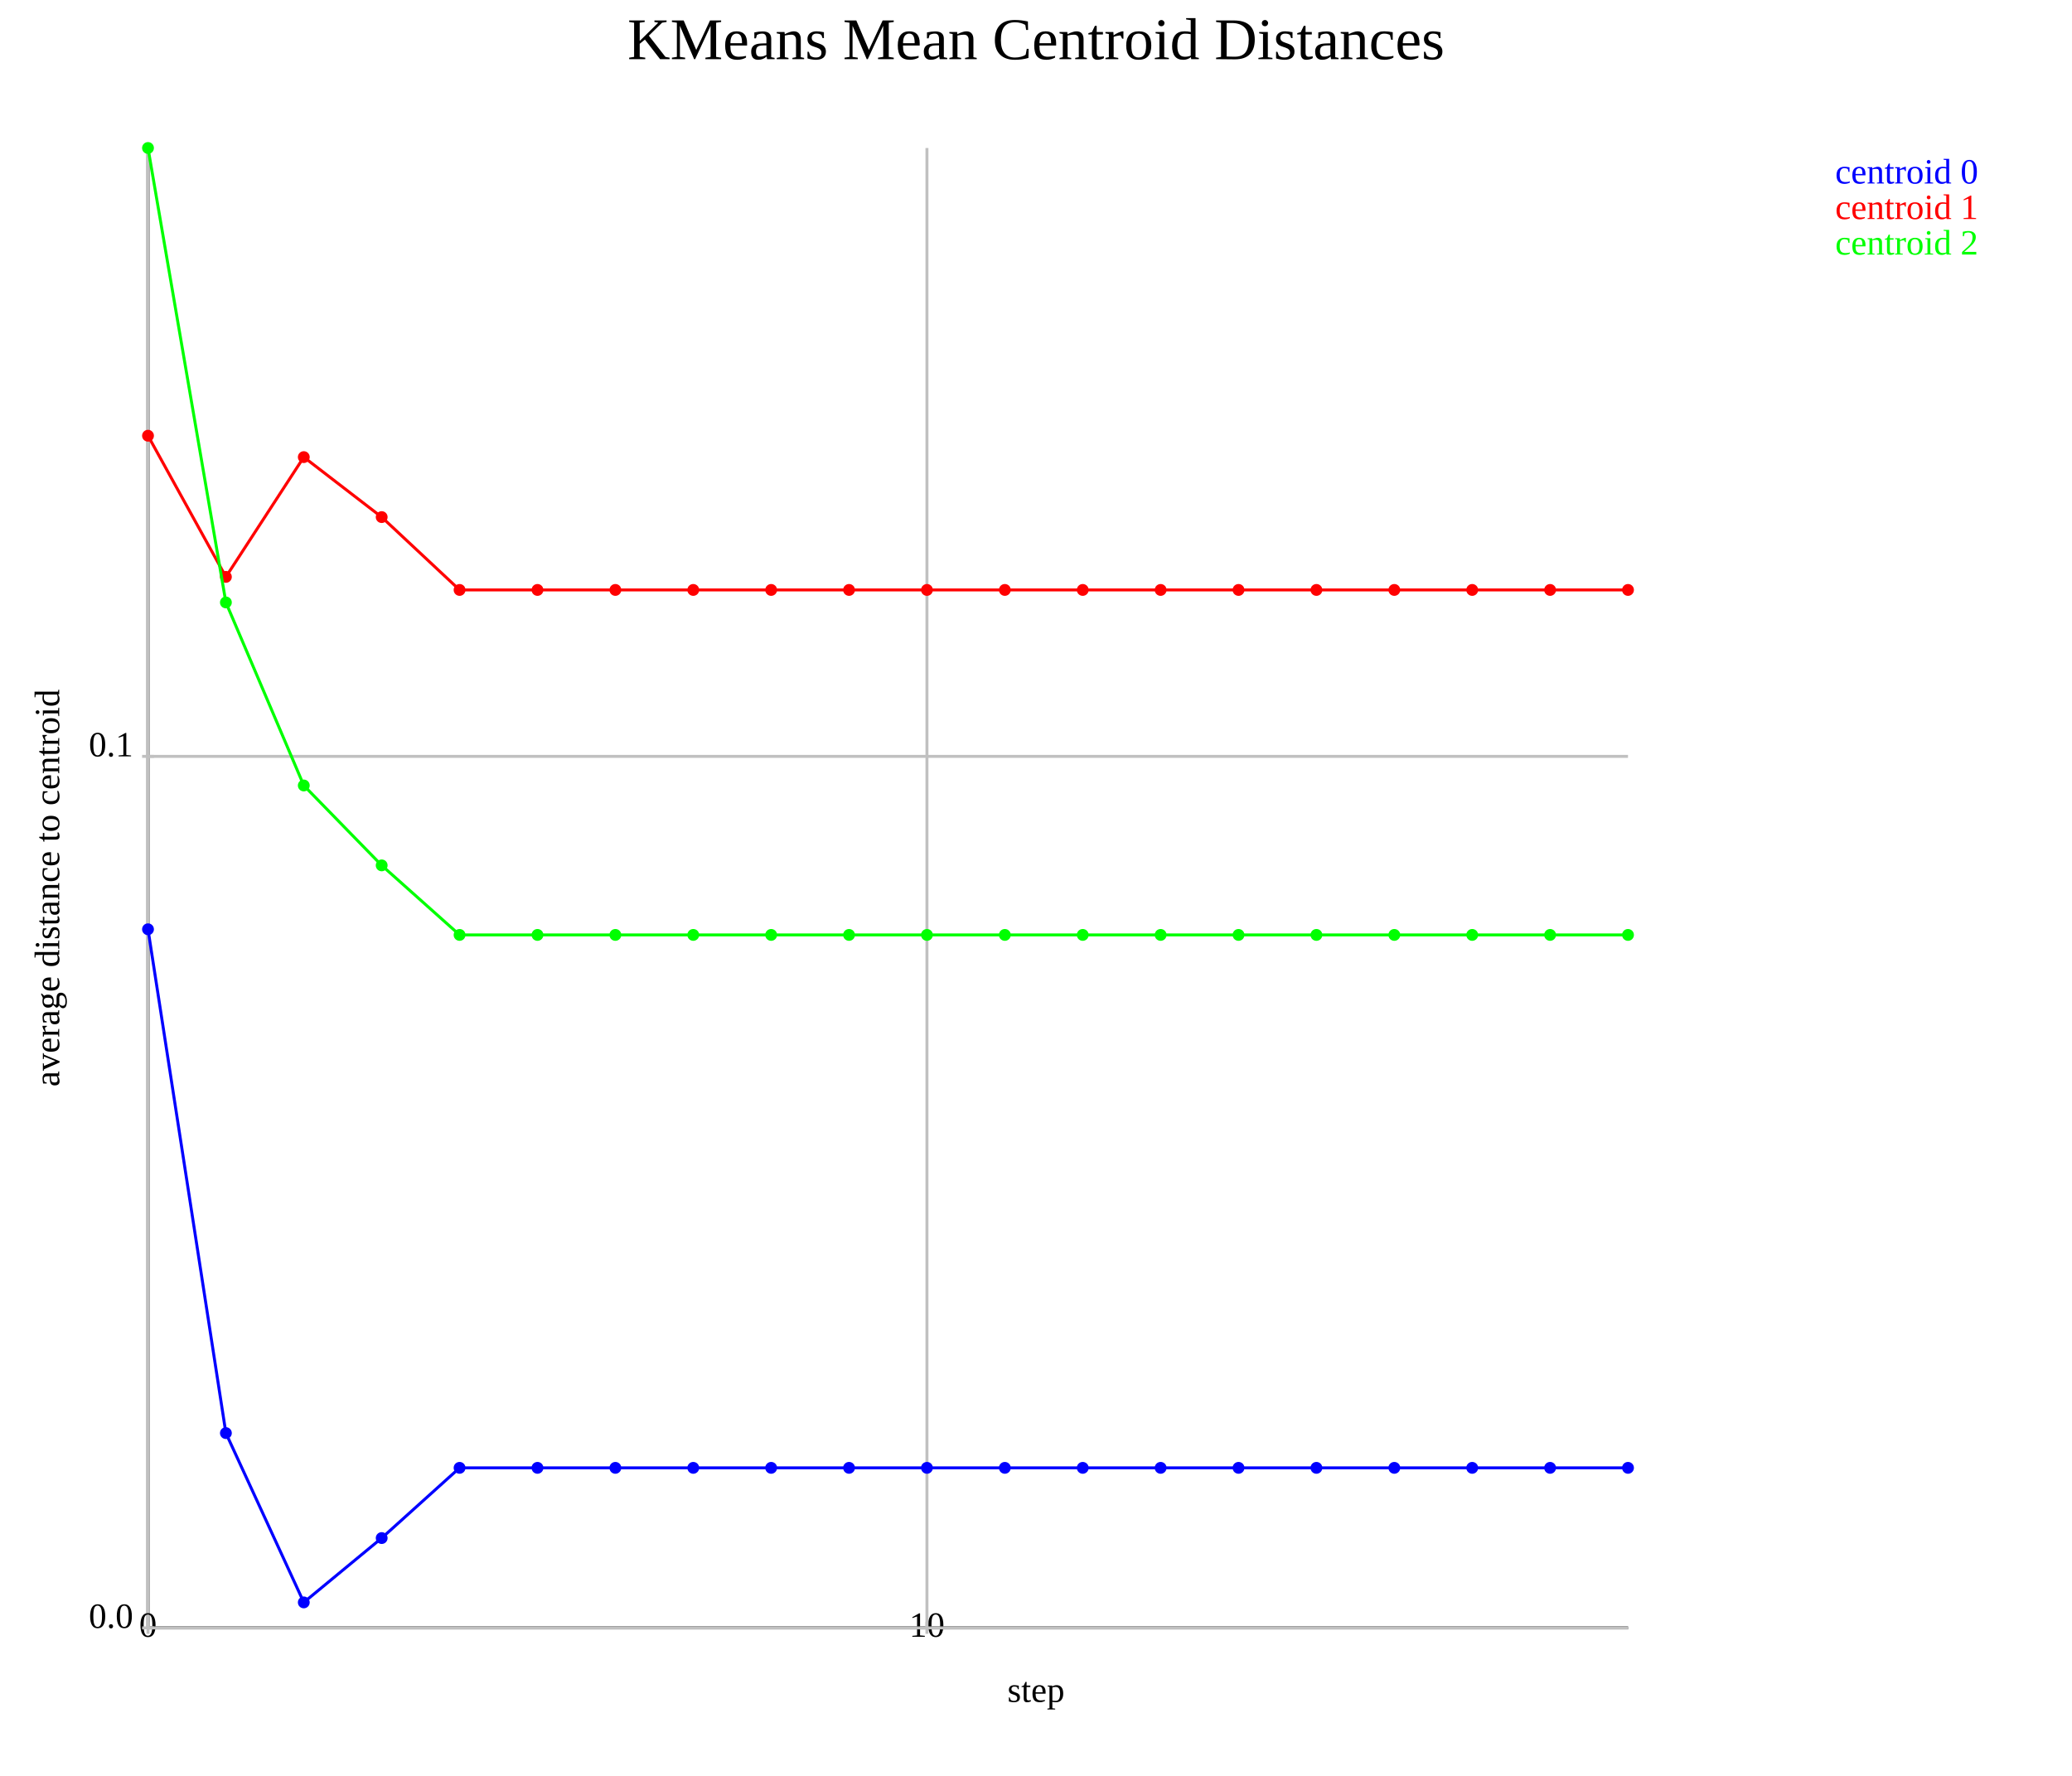
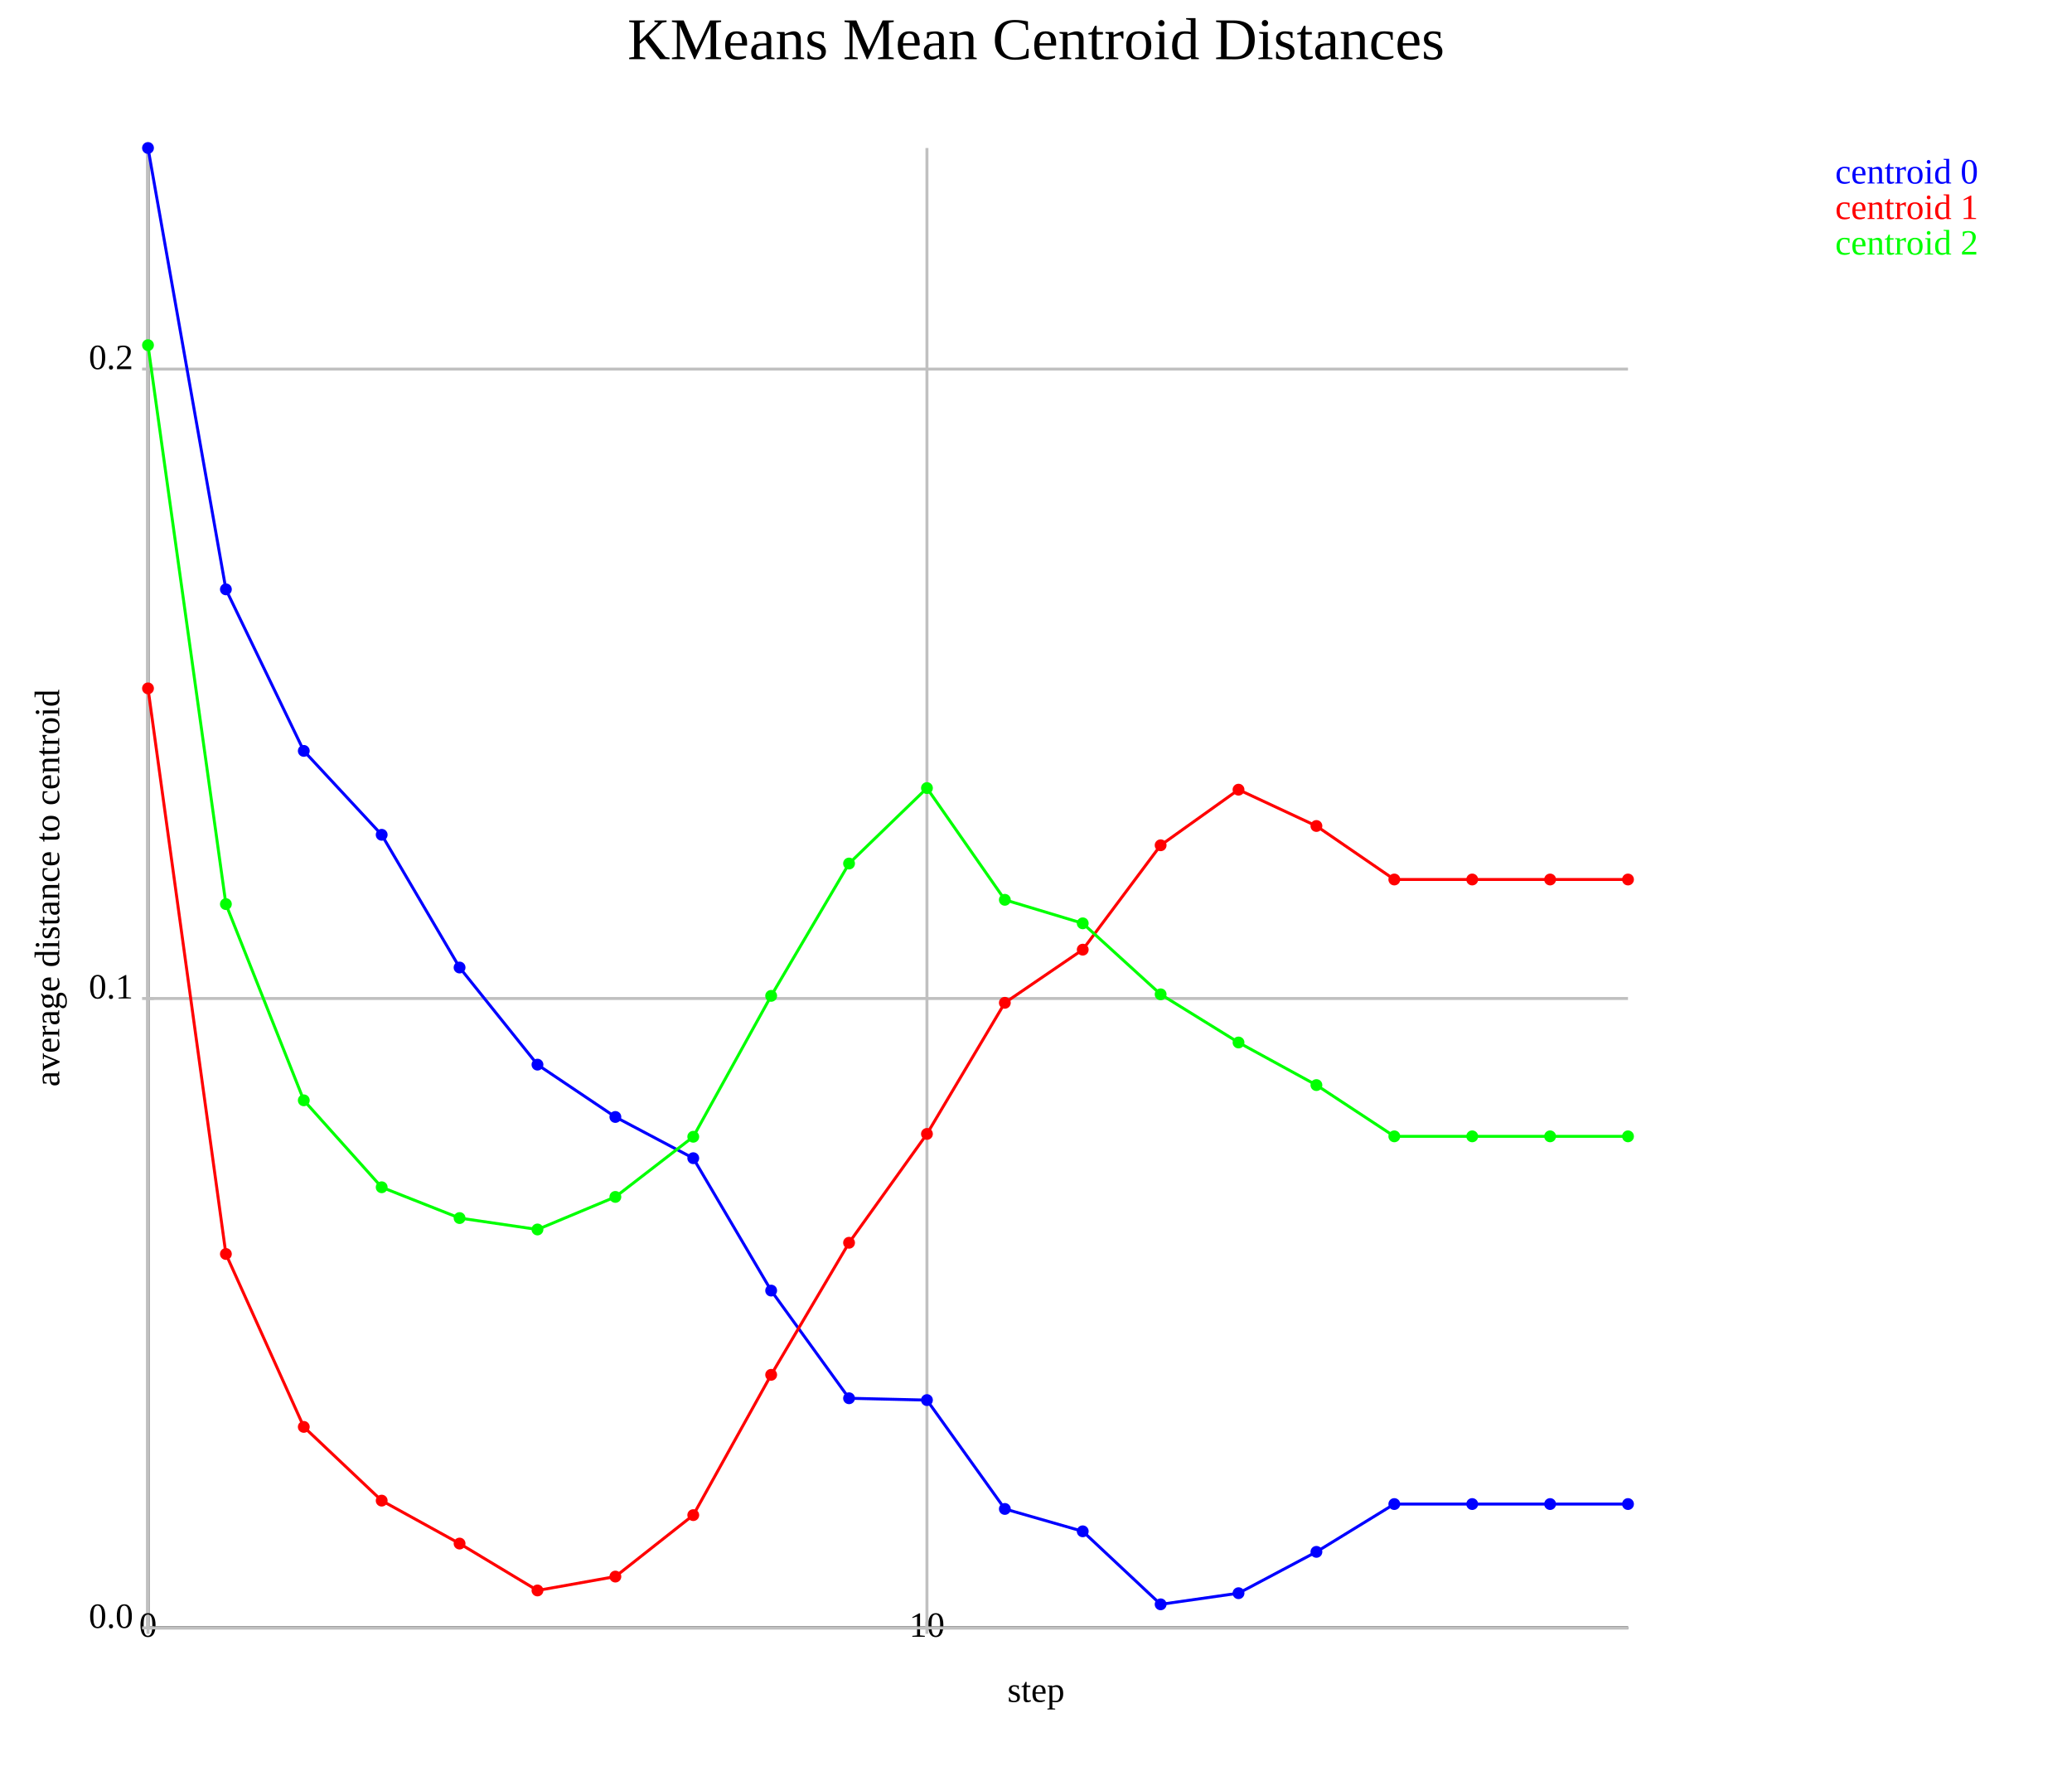
<svg xmlns="http://www.w3.org/2000/svg" version="1.1" width="700.0" height="600.0">
  <line x1="50.0" y1="550.0" x2="550.0" y2="550.0" stroke="rgb(0,0,0)" stroke-width="1" />
  <line x1="50.0" y1="550.0" x2="50.0" y2="50.0" stroke="rgb(0,0,0)" stroke-width="1" />
  <line x1="50.0" y1="550.0" x2="50.0" y2="50.0" stroke="rgb(192,192,192)" stroke-width="1" />
  <text text-anchor="middle" alignment-baseline="hanging" x="50.0" y="553.0" fill="rgb(0,0,0)" font-size="12.0">0</text>
  <line x1="50.0" y1="548.0" x2="50.0" y2="552.0" stroke="rgb(192,192,192)" stroke-width="1" />
  <line x1="313.158" y1="550.0" x2="313.158" y2="50.0" stroke="rgb(192,192,192)" stroke-width="1" />
  <text text-anchor="middle" alignment-baseline="hanging" x="313.158" y="553.0" fill="rgb(0,0,0)" font-size="12.0">10</text>
  <line x1="313.158" y1="548.0" x2="313.158" y2="552.0" stroke="rgb(192,192,192)" stroke-width="1" />
  <line x1="50.0" y1="550.0" x2="550.0" y2="550.0" stroke="rgb(192,192,192)" stroke-width="1" />
  <text text-anchor="end" alignment-baseline="middle" x="45.0" y="550.0" font-size="12.0">0.0</text>
  <line x1="48.0" y1="550.0" x2="52.0" y2="550.0" stroke="rgb(192,192,192)" stroke-width="1" />
-   <line x1="50.0" y1="255.55" x2="550.0" y2="255.55" stroke="rgb(192,192,192)" stroke-width="1" />
-   <text text-anchor="end" alignment-baseline="middle" x="45.0" y="255.55" font-size="12.0">0.1</text>
-   <line x1="48.0" y1="255.55" x2="52.0" y2="255.55" stroke="rgb(192,192,192)" stroke-width="1" />
-   <polyline points="50.0,313.968 76.316,484.186 102.632,541.386 128.947,519.65 155.263,495.929 181.579,495.929 207.895,495.929 234.211,495.929 260.526,495.929 286.842,495.929 313.158,495.929 339.474,495.929 365.789,495.929 392.105,495.929 418.421,495.929 444.737,495.929 471.053,495.929 497.368,495.929 523.684,495.929 550.0,495.929" fill="none" stroke="rgb(0,0,255)" stroke-width="1" />
-   <circle cx="50.0" cy="313.968" r="2" fill="rgb(0,0,255)" />
-   <circle cx="76.316" cy="484.186" r="2" fill="rgb(0,0,255)" />
-   <circle cx="102.632" cy="541.386" r="2" fill="rgb(0,0,255)" />
-   <circle cx="128.947" cy="519.65" r="2" fill="rgb(0,0,255)" />
-   <circle cx="155.263" cy="495.929" r="2" fill="rgb(0,0,255)" />
-   <circle cx="181.579" cy="495.929" r="2" fill="rgb(0,0,255)" />
-   <circle cx="207.895" cy="495.929" r="2" fill="rgb(0,0,255)" />
-   <circle cx="234.211" cy="495.929" r="2" fill="rgb(0,0,255)" />
-   <circle cx="260.526" cy="495.929" r="2" fill="rgb(0,0,255)" />
-   <circle cx="286.842" cy="495.929" r="2" fill="rgb(0,0,255)" />
-   <circle cx="313.158" cy="495.929" r="2" fill="rgb(0,0,255)" />
-   <circle cx="339.474" cy="495.929" r="2" fill="rgb(0,0,255)" />
-   <circle cx="365.789" cy="495.929" r="2" fill="rgb(0,0,255)" />
-   <circle cx="392.105" cy="495.929" r="2" fill="rgb(0,0,255)" />
-   <circle cx="418.421" cy="495.929" r="2" fill="rgb(0,0,255)" />
-   <circle cx="444.737" cy="495.929" r="2" fill="rgb(0,0,255)" />
-   <circle cx="471.053" cy="495.929" r="2" fill="rgb(0,0,255)" />
-   <circle cx="497.368" cy="495.929" r="2" fill="rgb(0,0,255)" />
-   <circle cx="523.684" cy="495.929" r="2" fill="rgb(0,0,255)" />
-   <circle cx="550.0" cy="495.929" r="2" fill="rgb(0,0,255)" />
-   <polyline points="50.0,147.216 76.316,194.906 102.632,154.44 128.947,174.705 155.263,199.315 181.579,199.315 207.895,199.315 234.211,199.315 260.526,199.315 286.842,199.315 313.158,199.315 339.474,199.315 365.789,199.315 392.105,199.315 418.421,199.315 444.737,199.315 471.053,199.315 497.368,199.315 523.684,199.315 550.0,199.315" fill="none" stroke="rgb(255,0,0)" stroke-width="1" />
-   <circle cx="50.0" cy="147.216" r="2" fill="rgb(255,0,0)" />
-   <circle cx="76.316" cy="194.906" r="2" fill="rgb(255,0,0)" />
-   <circle cx="102.632" cy="154.44" r="2" fill="rgb(255,0,0)" />
-   <circle cx="128.947" cy="174.705" r="2" fill="rgb(255,0,0)" />
-   <circle cx="155.263" cy="199.315" r="2" fill="rgb(255,0,0)" />
-   <circle cx="181.579" cy="199.315" r="2" fill="rgb(255,0,0)" />
-   <circle cx="207.895" cy="199.315" r="2" fill="rgb(255,0,0)" />
-   <circle cx="234.211" cy="199.315" r="2" fill="rgb(255,0,0)" />
-   <circle cx="260.526" cy="199.315" r="2" fill="rgb(255,0,0)" />
-   <circle cx="286.842" cy="199.315" r="2" fill="rgb(255,0,0)" />
-   <circle cx="313.158" cy="199.315" r="2" fill="rgb(255,0,0)" />
-   <circle cx="339.474" cy="199.315" r="2" fill="rgb(255,0,0)" />
-   <circle cx="365.789" cy="199.315" r="2" fill="rgb(255,0,0)" />
-   <circle cx="392.105" cy="199.315" r="2" fill="rgb(255,0,0)" />
-   <circle cx="418.421" cy="199.315" r="2" fill="rgb(255,0,0)" />
-   <circle cx="444.737" cy="199.315" r="2" fill="rgb(255,0,0)" />
-   <circle cx="471.053" cy="199.315" r="2" fill="rgb(255,0,0)" />
-   <circle cx="497.368" cy="199.315" r="2" fill="rgb(255,0,0)" />
-   <circle cx="523.684" cy="199.315" r="2" fill="rgb(255,0,0)" />
-   <circle cx="550.0" cy="199.315" r="2" fill="rgb(255,0,0)" />
-   <polyline points="50.0,50.0 76.316,203.54 102.632,265.382 128.947,292.378 155.263,315.872 181.579,315.872 207.895,315.872 234.211,315.872 260.526,315.872 286.842,315.872 313.158,315.872 339.474,315.872 365.789,315.872 392.105,315.872 418.421,315.872 444.737,315.872 471.053,315.872 497.368,315.872 523.684,315.872 550.0,315.872" fill="none" stroke="rgb(0,255,0)" stroke-width="1" />
-   <circle cx="50.0" cy="50.0" r="2" fill="rgb(0,255,0)" />
-   <circle cx="76.316" cy="203.54" r="2" fill="rgb(0,255,0)" />
-   <circle cx="102.632" cy="265.382" r="2" fill="rgb(0,255,0)" />
-   <circle cx="128.947" cy="292.378" r="2" fill="rgb(0,255,0)" />
-   <circle cx="155.263" cy="315.872" r="2" fill="rgb(0,255,0)" />
-   <circle cx="181.579" cy="315.872" r="2" fill="rgb(0,255,0)" />
-   <circle cx="207.895" cy="315.872" r="2" fill="rgb(0,255,0)" />
-   <circle cx="234.211" cy="315.872" r="2" fill="rgb(0,255,0)" />
-   <circle cx="260.526" cy="315.872" r="2" fill="rgb(0,255,0)" />
-   <circle cx="286.842" cy="315.872" r="2" fill="rgb(0,255,0)" />
-   <circle cx="313.158" cy="315.872" r="2" fill="rgb(0,255,0)" />
-   <circle cx="339.474" cy="315.872" r="2" fill="rgb(0,255,0)" />
-   <circle cx="365.789" cy="315.872" r="2" fill="rgb(0,255,0)" />
-   <circle cx="392.105" cy="315.872" r="2" fill="rgb(0,255,0)" />
-   <circle cx="418.421" cy="315.872" r="2" fill="rgb(0,255,0)" />
-   <circle cx="444.737" cy="315.872" r="2" fill="rgb(0,255,0)" />
-   <circle cx="471.053" cy="315.872" r="2" fill="rgb(0,255,0)" />
-   <circle cx="497.368" cy="315.872" r="2" fill="rgb(0,255,0)" />
-   <circle cx="523.684" cy="315.872" r="2" fill="rgb(0,255,0)" />
-   <circle cx="550.0" cy="315.872" r="2" fill="rgb(0,255,0)" />
+   <line x1="50.0" y1="337.351" x2="550.0" y2="337.351" stroke="rgb(192,192,192)" stroke-width="1" />
+   <text text-anchor="end" alignment-baseline="middle" x="45.0" y="337.351" font-size="12.0">0.1</text>
+   <line x1="48.0" y1="337.351" x2="52.0" y2="337.351" stroke="rgb(192,192,192)" stroke-width="1" />
+   <line x1="50.0" y1="124.702" x2="550.0" y2="124.702" stroke="rgb(192,192,192)" stroke-width="1" />
+   <text text-anchor="end" alignment-baseline="middle" x="45.0" y="124.702" font-size="12.0">0.2</text>
+   <line x1="48.0" y1="124.702" x2="52.0" y2="124.702" stroke="rgb(192,192,192)" stroke-width="1" />
+   <polyline points="50.0,50.0 76.316,199.116 102.632,253.7 128.947,282.044 155.263,326.888 181.579,359.701 207.895,377.381 234.211,391.308 260.526,436.037 286.842,472.417 313.158,473.037 339.474,509.813 365.789,517.372 392.105,542.041 418.421,538.278 444.737,524.312 471.053,508.16 497.368,508.16 523.684,508.16 550.0,508.16" fill="none" stroke="rgb(0,0,255)" stroke-width="1" />
+   <circle cx="50.0" cy="50.0" r="2" fill="rgb(0,0,255)" />
+   <circle cx="76.316" cy="199.116" r="2" fill="rgb(0,0,255)" />
+   <circle cx="102.632" cy="253.7" r="2" fill="rgb(0,0,255)" />
+   <circle cx="128.947" cy="282.044" r="2" fill="rgb(0,0,255)" />
+   <circle cx="155.263" cy="326.888" r="2" fill="rgb(0,0,255)" />
+   <circle cx="181.579" cy="359.701" r="2" fill="rgb(0,0,255)" />
+   <circle cx="207.895" cy="377.381" r="2" fill="rgb(0,0,255)" />
+   <circle cx="234.211" cy="391.308" r="2" fill="rgb(0,0,255)" />
+   <circle cx="260.526" cy="436.037" r="2" fill="rgb(0,0,255)" />
+   <circle cx="286.842" cy="472.417" r="2" fill="rgb(0,0,255)" />
+   <circle cx="313.158" cy="473.037" r="2" fill="rgb(0,0,255)" />
+   <circle cx="339.474" cy="509.813" r="2" fill="rgb(0,0,255)" />
+   <circle cx="365.789" cy="517.372" r="2" fill="rgb(0,0,255)" />
+   <circle cx="392.105" cy="542.041" r="2" fill="rgb(0,0,255)" />
+   <circle cx="418.421" cy="538.278" r="2" fill="rgb(0,0,255)" />
+   <circle cx="444.737" cy="524.312" r="2" fill="rgb(0,0,255)" />
+   <circle cx="471.053" cy="508.16" r="2" fill="rgb(0,0,255)" />
+   <circle cx="497.368" cy="508.16" r="2" fill="rgb(0,0,255)" />
+   <circle cx="523.684" cy="508.16" r="2" fill="rgb(0,0,255)" />
+   <circle cx="550.0" cy="508.16" r="2" fill="rgb(0,0,255)" />
+   <polyline points="50.0,232.576 76.316,423.671 102.632,482.091 128.947,507.001 155.263,521.511 181.579,537.355 207.895,532.665 234.211,511.899 260.526,464.496 286.842,419.88 313.158,383.11 339.474,338.808 365.789,320.854 392.105,285.584 418.421,266.8 444.737,279.069 471.053,297.148 497.368,297.148 523.684,297.148 550.0,297.148" fill="none" stroke="rgb(255,0,0)" stroke-width="1" />
+   <circle cx="50.0" cy="232.576" r="2" fill="rgb(255,0,0)" />
+   <circle cx="76.316" cy="423.671" r="2" fill="rgb(255,0,0)" />
+   <circle cx="102.632" cy="482.091" r="2" fill="rgb(255,0,0)" />
+   <circle cx="128.947" cy="507.001" r="2" fill="rgb(255,0,0)" />
+   <circle cx="155.263" cy="521.511" r="2" fill="rgb(255,0,0)" />
+   <circle cx="181.579" cy="537.355" r="2" fill="rgb(255,0,0)" />
+   <circle cx="207.895" cy="532.665" r="2" fill="rgb(255,0,0)" />
+   <circle cx="234.211" cy="511.899" r="2" fill="rgb(255,0,0)" />
+   <circle cx="260.526" cy="464.496" r="2" fill="rgb(255,0,0)" />
+   <circle cx="286.842" cy="419.88" r="2" fill="rgb(255,0,0)" />
+   <circle cx="313.158" cy="383.11" r="2" fill="rgb(255,0,0)" />
+   <circle cx="339.474" cy="338.808" r="2" fill="rgb(255,0,0)" />
+   <circle cx="365.789" cy="320.854" r="2" fill="rgb(255,0,0)" />
+   <circle cx="392.105" cy="285.584" r="2" fill="rgb(255,0,0)" />
+   <circle cx="418.421" cy="266.8" r="2" fill="rgb(255,0,0)" />
+   <circle cx="444.737" cy="279.069" r="2" fill="rgb(255,0,0)" />
+   <circle cx="471.053" cy="297.148" r="2" fill="rgb(255,0,0)" />
+   <circle cx="497.368" cy="297.148" r="2" fill="rgb(255,0,0)" />
+   <circle cx="523.684" cy="297.148" r="2" fill="rgb(255,0,0)" />
+   <circle cx="550.0" cy="297.148" r="2" fill="rgb(255,0,0)" />
+   <polyline points="50.0,116.616 76.316,305.461 102.632,371.756 128.947,401.128 155.263,411.535 181.579,415.391 207.895,404.389 234.211,384.066 260.526,336.463 286.842,291.751 313.158,266.263 339.474,304.009 365.789,311.957 392.105,335.941 418.421,352.219 444.737,366.607 471.053,383.926 497.368,383.926 523.684,383.926 550.0,383.926" fill="none" stroke="rgb(0,255,0)" stroke-width="1" />
+   <circle cx="50.0" cy="116.616" r="2" fill="rgb(0,255,0)" />
+   <circle cx="76.316" cy="305.461" r="2" fill="rgb(0,255,0)" />
+   <circle cx="102.632" cy="371.756" r="2" fill="rgb(0,255,0)" />
+   <circle cx="128.947" cy="401.128" r="2" fill="rgb(0,255,0)" />
+   <circle cx="155.263" cy="411.535" r="2" fill="rgb(0,255,0)" />
+   <circle cx="181.579" cy="415.391" r="2" fill="rgb(0,255,0)" />
+   <circle cx="207.895" cy="404.389" r="2" fill="rgb(0,255,0)" />
+   <circle cx="234.211" cy="384.066" r="2" fill="rgb(0,255,0)" />
+   <circle cx="260.526" cy="336.463" r="2" fill="rgb(0,255,0)" />
+   <circle cx="286.842" cy="291.751" r="2" fill="rgb(0,255,0)" />
+   <circle cx="313.158" cy="266.263" r="2" fill="rgb(0,255,0)" />
+   <circle cx="339.474" cy="304.009" r="2" fill="rgb(0,255,0)" />
+   <circle cx="365.789" cy="311.957" r="2" fill="rgb(0,255,0)" />
+   <circle cx="392.105" cy="335.941" r="2" fill="rgb(0,255,0)" />
+   <circle cx="418.421" cy="352.219" r="2" fill="rgb(0,255,0)" />
+   <circle cx="444.737" cy="366.607" r="2" fill="rgb(0,255,0)" />
+   <circle cx="471.053" cy="383.926" r="2" fill="rgb(0,255,0)" />
+   <circle cx="497.368" cy="383.926" r="2" fill="rgb(0,255,0)" />
+   <circle cx="523.684" cy="383.926" r="2" fill="rgb(0,255,0)" />
+   <circle cx="550.0" cy="383.926" r="2" fill="rgb(0,255,0)" />
  <text text-anchor="middle" x="350.0" y="20.0" fill="rgb(0,0,0)" font-size="20.0">KMeans Mean Centroid Distances</text>
  <text text-anchor="middle" x="350.0" y="575.0" fill="rgb(0,0,0)" font-size="12.0">step</text>
  <text text-anchor="middle" x="20.0" y="300.0" transform="rotate(-90.0 20.0 300.0)" fill="rgb(0,0,0)" font-size="12.0">average distance to centroid</text>
  <text x="620" y="62" fill="rgb(0,0,255)" font-size="12">centroid 0</text>
  <text x="620" y="74" fill="rgb(255,0,0)" font-size="12">centroid 1</text>
  <text x="620" y="86" fill="rgb(0,255,0)" font-size="12">centroid 2</text>Sorry, your browser does not support inline SVG.</svg>
